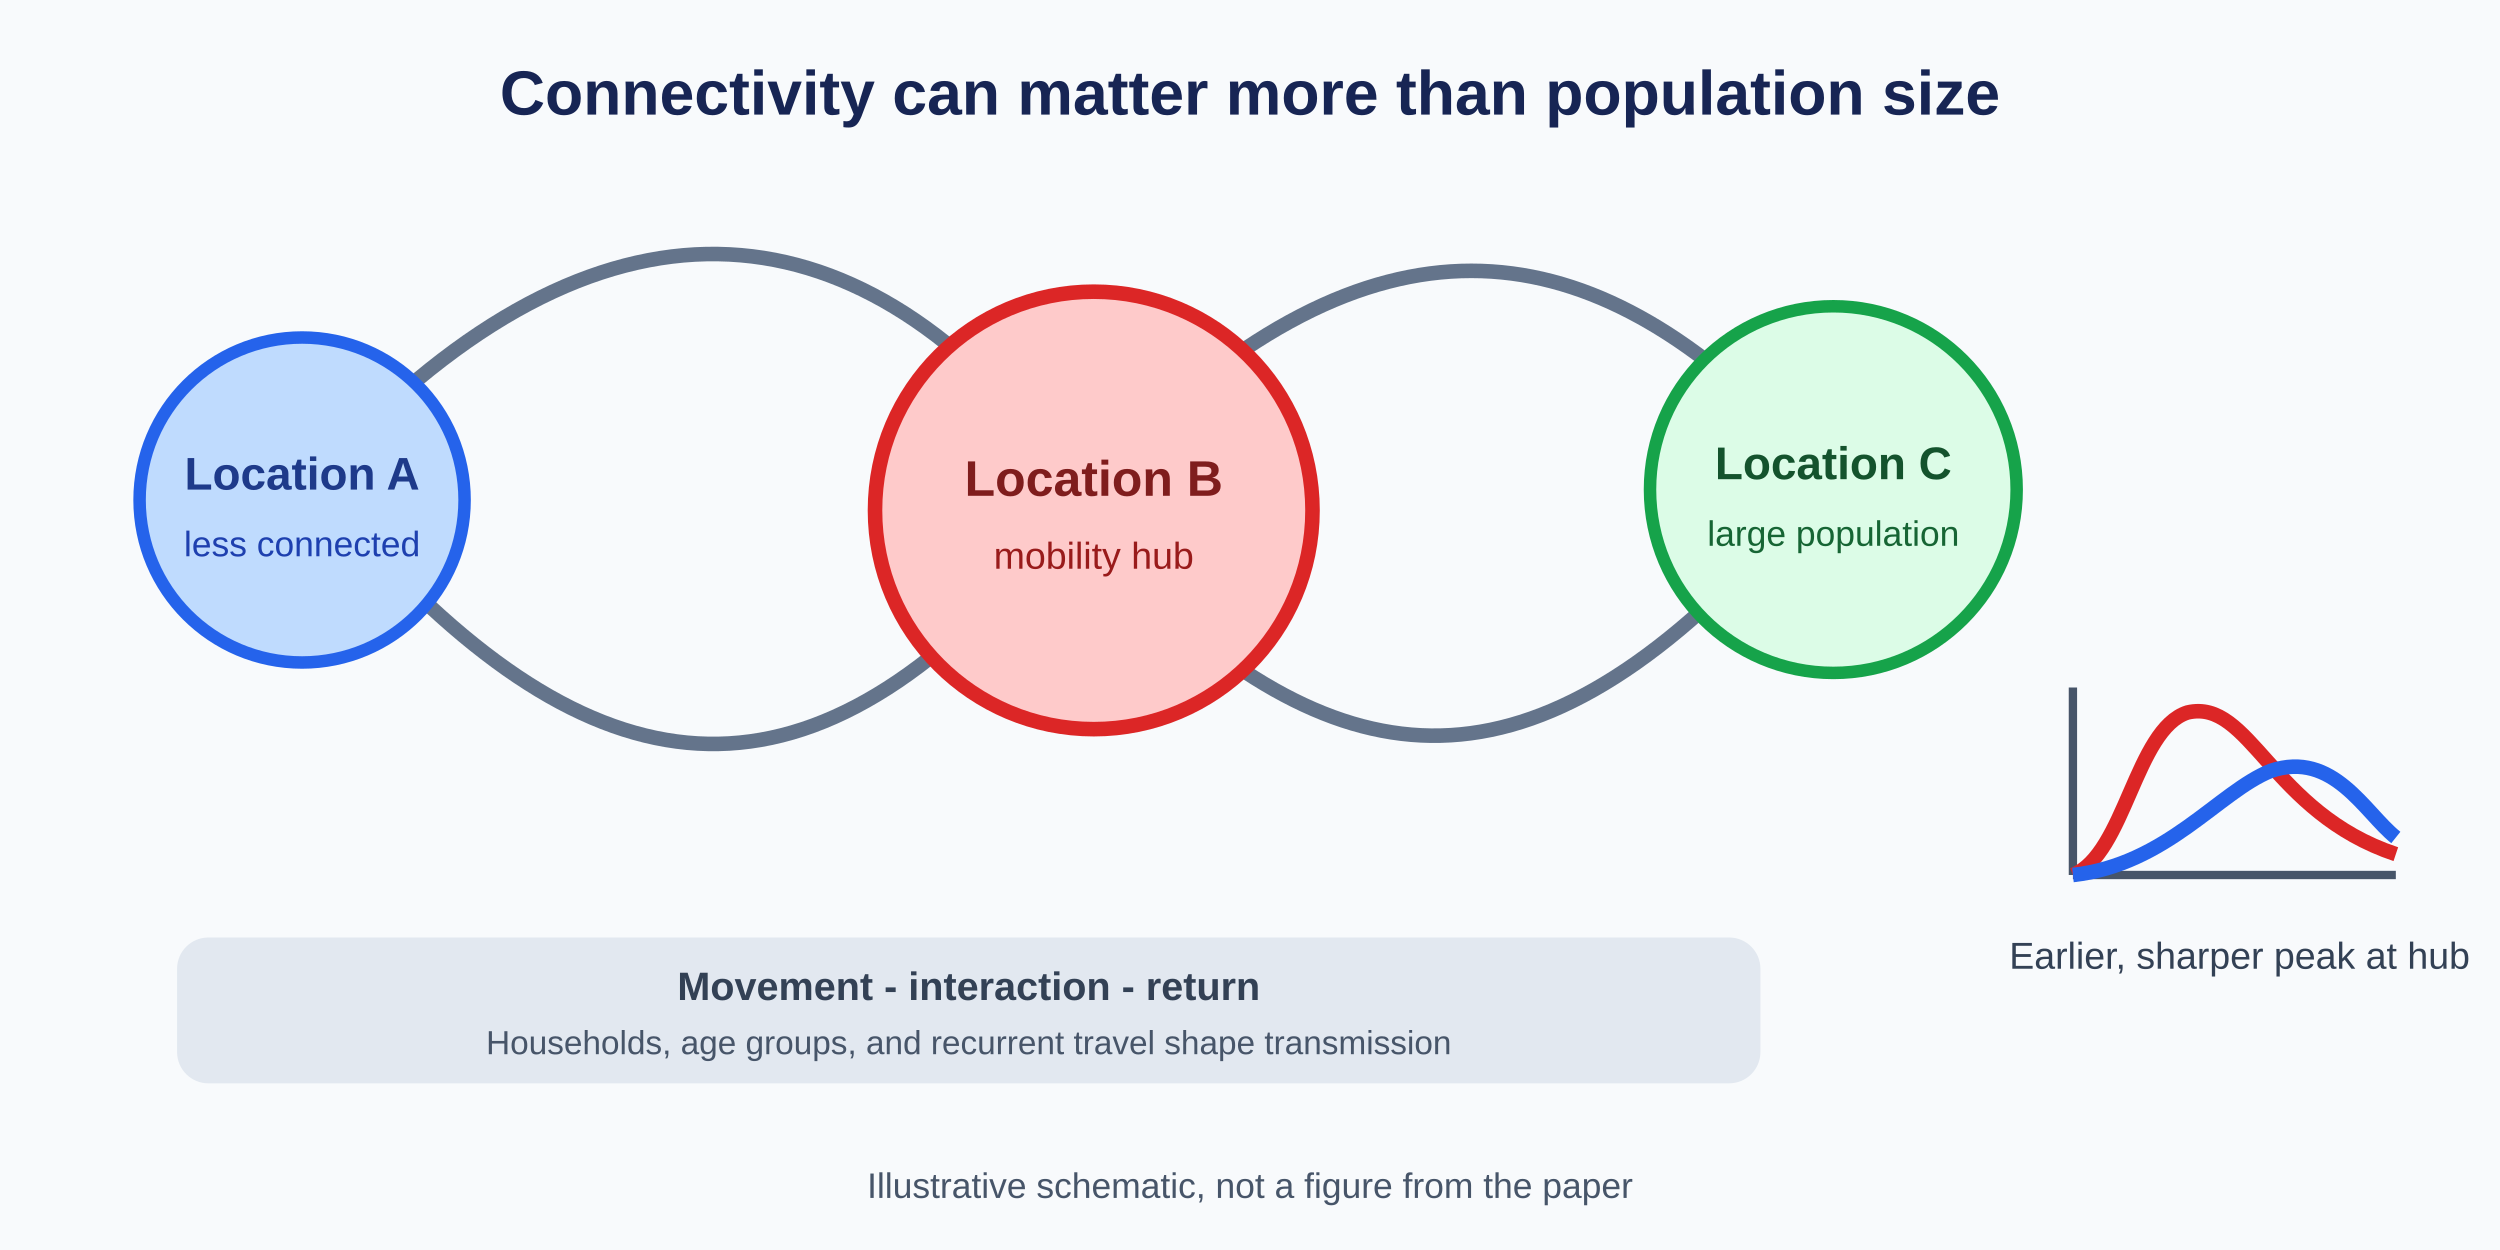
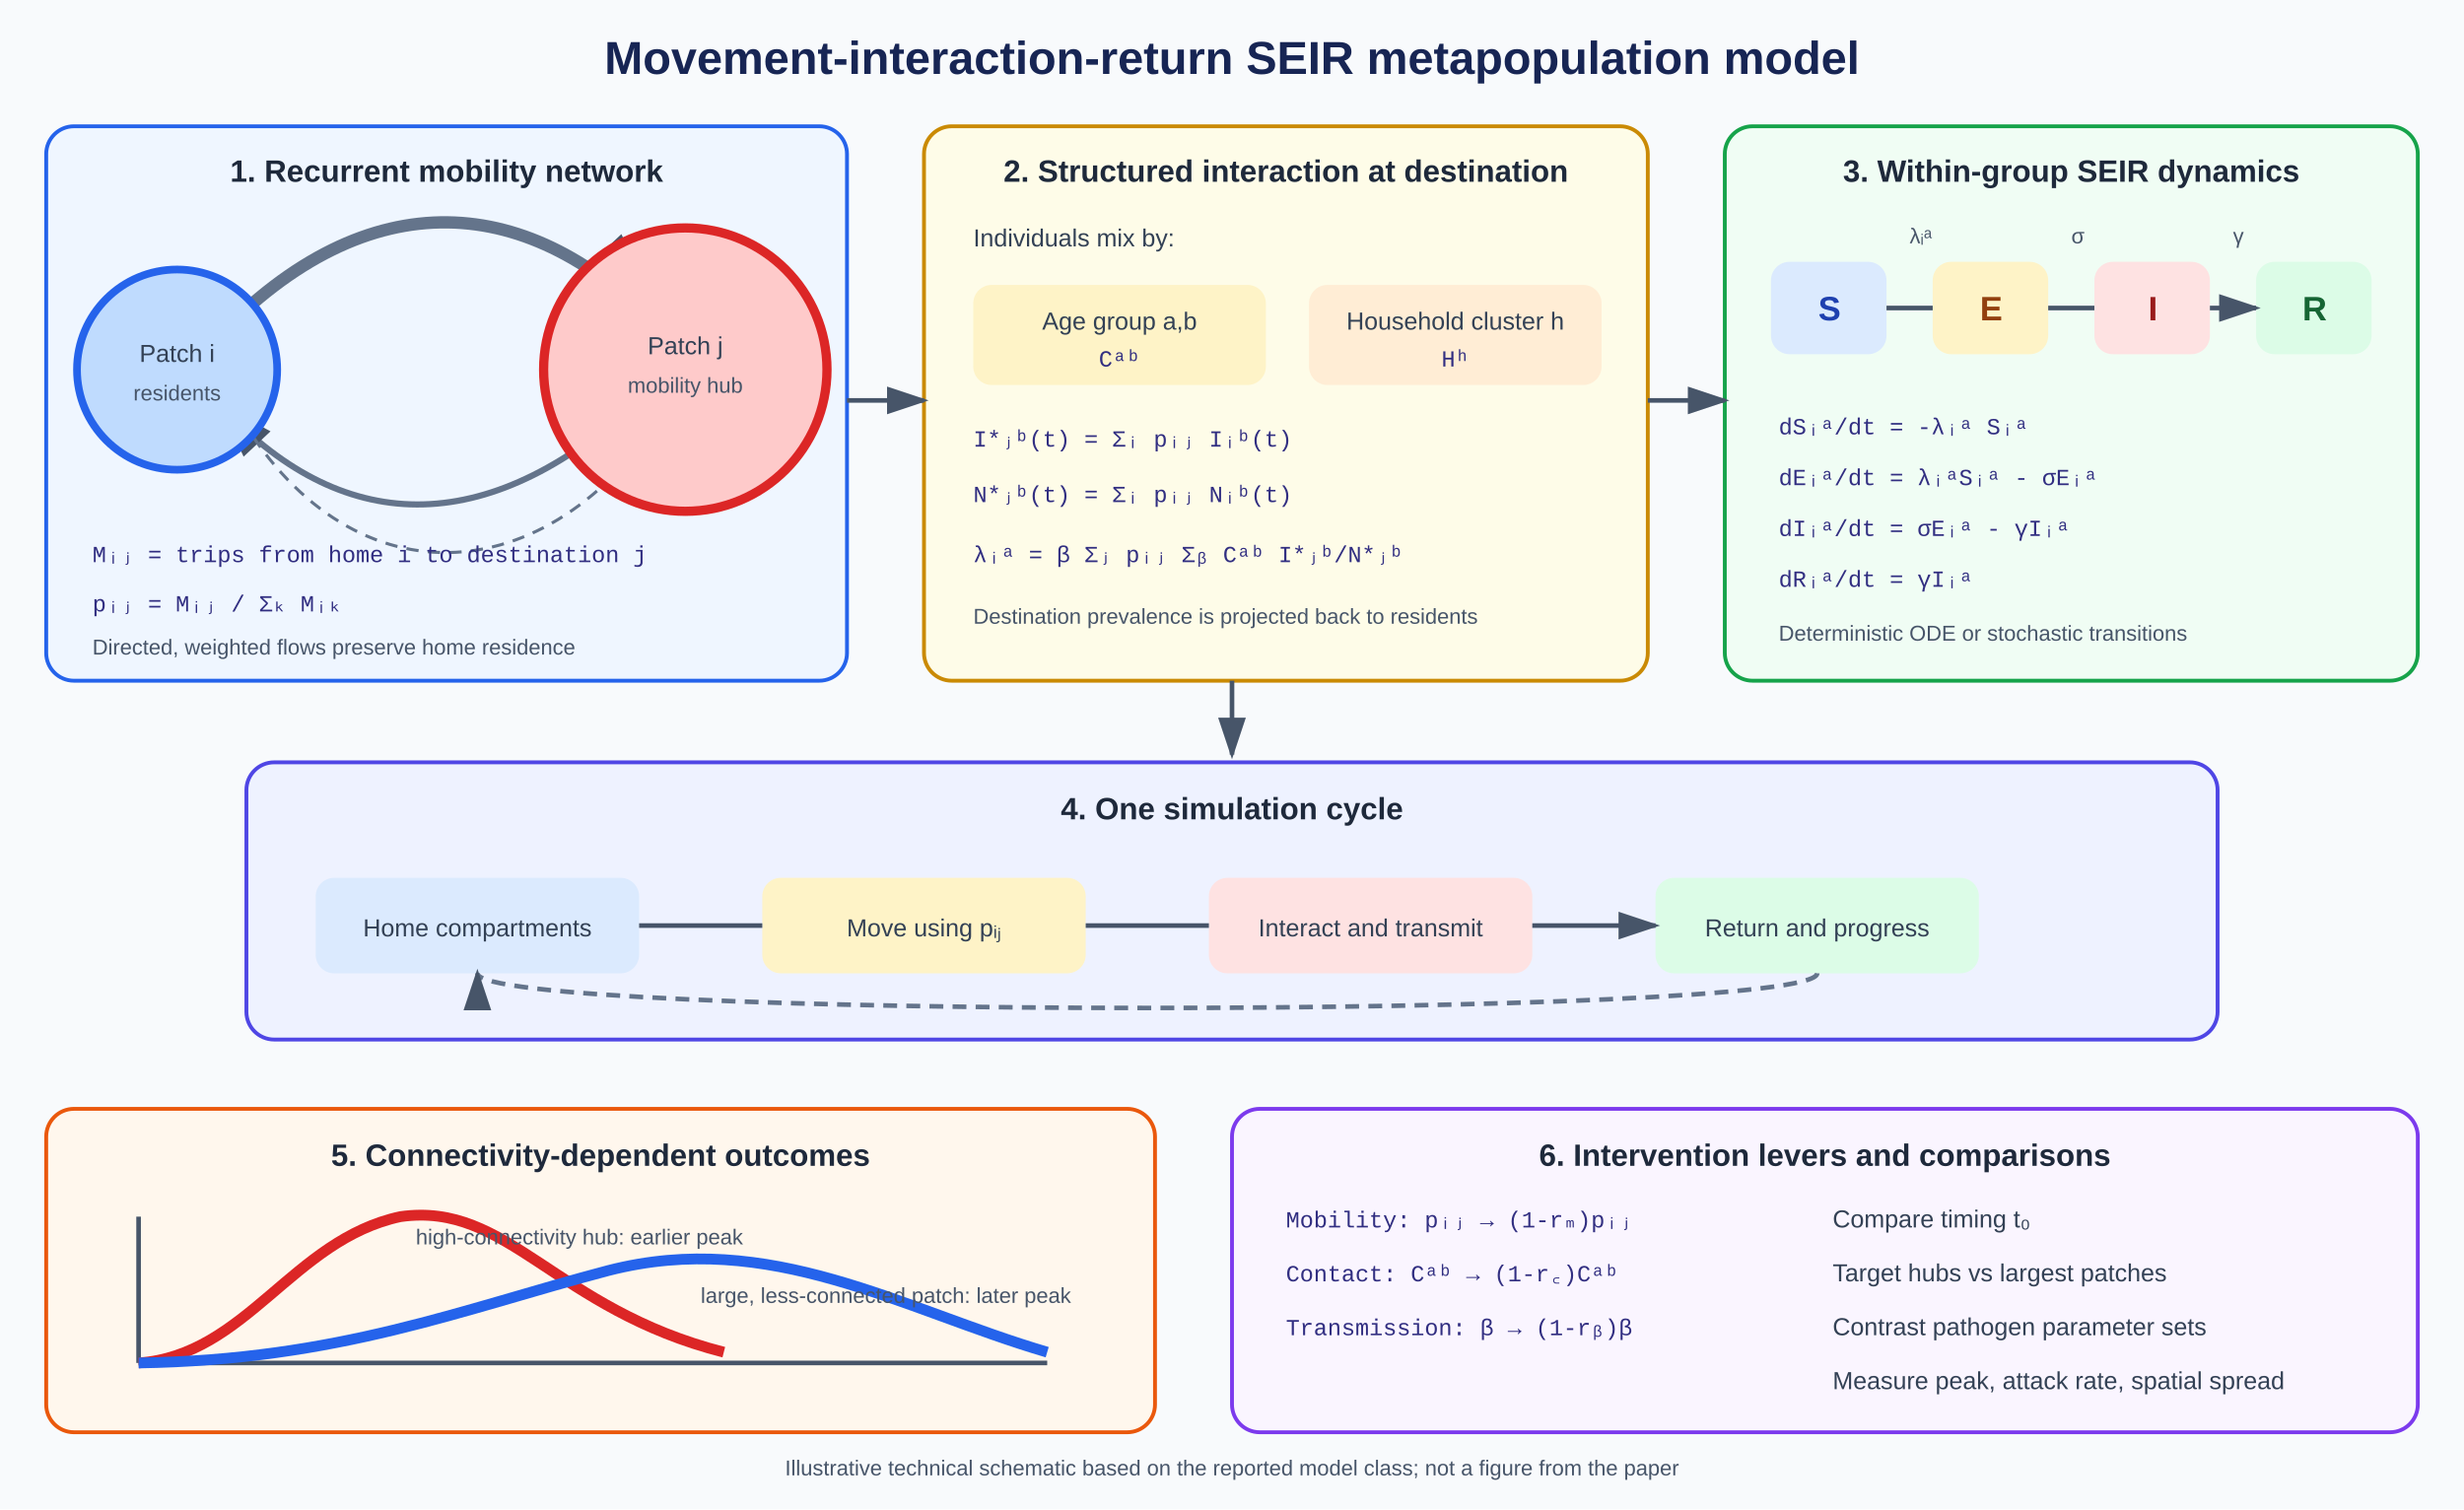
- <svg xmlns="http://www.w3.org/2000/svg" width="1200" height="600" viewBox="0 0 1200 600" role="img" aria-labelledby="title desc">
-   <rect width="1200" height="600" fill="#f8fafc" />
-   <text x="600" y="55" text-anchor="middle" font-family="Arial" font-size="30" font-weight="700" fill="#172554">Connectivity can matter more than population size</text>
-   <g fill="none" stroke="#64748b" stroke-width="7">
-     <path d="M170 210C300 80 420 100 515 230" />
-     <path d="M515 245C400 390 300 390 185 270" />
-     <path d="M535 220C660 95 760 110 855 205" />
-     <path d="M850 260C730 390 640 375 535 270" />
+ <svg xmlns="http://www.w3.org/2000/svg" width="1600" height="980" viewBox="0 0 1600 980" role="img" aria-labelledby="title desc">
+   <defs>
+     <marker id="a" markerWidth="10" markerHeight="10" refX="8" refY="3" orient="auto">
+       <path d="M0 0L0 6L9 3z" fill="#475569" />
+     </marker>
+     <style>.h{font:700 30px Arial;fill:#172554}.sh{font:700 20px Arial;fill:#1e293b}.tx{font:16px Arial;fill:#334155}.sm{font:14px Arial;fill:#475569}.eq{font:15px 'Courier New';fill:#312e81}.b{stroke-width:2.5}.ar{fill:none;stroke:#475569;stroke-width:3;marker-end:url(#a)}</style>
+   </defs>
+   <rect width="1600" height="980" fill="#f8fafc" />
+   <text x="800" y="48" text-anchor="middle" class="h">Movement-interaction-return SEIR metapopulation model</text>
+   <rect x="30" y="82" width="520" height="360" rx="18" fill="#eff6ff" stroke="#2563eb" class="b" />
+   <text x="290" y="118" text-anchor="middle" class="sh">1. Recurrent mobility network</text>
+   <g fill="none" stroke="#64748b">
+     <path d="M140 220C240 115 345 125 430 215" stroke-width="8" marker-end="url(#a)" />
+     <path d="M420 255C320 350 225 350 145 265" stroke-width="4" marker-end="url(#a)" />
+     <path d="M150 260C220 390 350 390 430 270" stroke-width="2" stroke-dasharray="8 6" />
  </g>
-   <g fill="#64748b">
-     <path d="M515 230l-27-4 17-21z" />
-     <path d="M185 270l27 3-17 22z" />
-     <path d="M855 205l-27-3 17-22z" />
-     <path d="M535 270l27 3-17 22z" />
+   <circle cx="115" cy="240" r="65" fill="#bfdbfe" stroke="#2563eb" stroke-width="5" />
+   <circle cx="445" cy="240" r="92" fill="#fecaca" stroke="#dc2626" stroke-width="6" />
+   <text x="115" y="235" text-anchor="middle" class="tx">Patch i</text>
+   <text x="115" y="260" text-anchor="middle" class="sm">residents</text>
+   <text x="445" y="230" text-anchor="middle" class="tx">Patch j</text>
+   <text x="445" y="255" text-anchor="middle" class="sm">mobility hub</text>
+   <text x="60" y="365" class="eq">Mᵢⱼ = trips from home i to destination j</text>
+   <text x="60" y="397" class="eq">pᵢⱼ = Mᵢⱼ / Σₖ Mᵢₖ</text>
+   <text x="60" y="425" class="sm">Directed, weighted flows preserve home residence</text>
+   <rect x="600" y="82" width="470" height="360" rx="18" fill="#fefce8" stroke="#ca8a04" class="b" />
+   <text x="835" y="118" text-anchor="middle" class="sh">2. Structured interaction at destination</text>
+   <text x="632" y="160" class="tx">Individuals mix by:</text>
+   <rect x="632" y="185" width="190" height="65" rx="12" fill="#fef3c7" />
+   <text x="727" y="214" text-anchor="middle" class="tx">Age group a,b</text>
+   <text x="727" y="238" text-anchor="middle" class="eq">Cᵃᵇ</text>
+   <rect x="850" y="185" width="190" height="65" rx="12" fill="#ffedd5" />
+   <text x="945" y="214" text-anchor="middle" class="tx">Household cluster h</text>
+   <text x="945" y="238" text-anchor="middle" class="eq">Hʰ</text>
+   <text x="632" y="290" class="eq">I*ⱼᵇ(t) = Σᵢ pᵢⱼ Iᵢᵇ(t)</text>
+   <text x="632" y="326" class="eq">N*ⱼᵇ(t) = Σᵢ pᵢⱼ Nᵢᵇ(t)</text>
+   <text x="632" y="365" class="eq">λᵢᵃ = β Σⱼ pᵢⱼ Σᵦ Cᵃᵇ I*ⱼᵇ/N*ⱼᵇ</text>
+   <text x="632" y="405" class="sm">Destination prevalence is projected back to residents</text>
+   <rect x="1120" y="82" width="450" height="360" rx="18" fill="#f0fdf4" stroke="#16a34a" class="b" />
+   <text x="1345" y="118" text-anchor="middle" class="sh">3. Within-group SEIR dynamics</text>
+   <g font-family="Arial" font-size="22" font-weight="700" text-anchor="middle">
+     <rect x="1150" y="170" width="75" height="60" rx="12" fill="#dbeafe" />
+     <text x="1188" y="208" fill="#1e40af">S</text>
+     <rect x="1255" y="170" width="75" height="60" rx="12" fill="#fef3c7" />
+     <text x="1293" y="208" fill="#92400e">E</text>
+     <rect x="1360" y="170" width="75" height="60" rx="12" fill="#fee2e2" />
+     <text x="1398" y="208" fill="#991b1b">I</text>
+     <rect x="1465" y="170" width="75" height="60" rx="12" fill="#dcfce7" />
+     <text x="1503" y="208" fill="#166534">R</text>
  </g>
+   <path d="M1225 200h30M1330 200h30M1435 200h30" class="ar" />
+   <text x="1240" y="158" class="sm">λᵢᵃ</text>
+   <text x="1345" y="158" class="sm">σ</text>
+   <text x="1450" y="158" class="sm">γ</text>
+   <text x="1155" y="282" class="eq">dSᵢᵃ/dt = -λᵢᵃ Sᵢᵃ</text>
+   <text x="1155" y="315" class="eq">dEᵢᵃ/dt = λᵢᵃSᵢᵃ - σEᵢᵃ</text>
+   <text x="1155" y="348" class="eq">dIᵢᵃ/dt = σEᵢᵃ - γIᵢᵃ</text>
+   <text x="1155" y="381" class="eq">dRᵢᵃ/dt = γIᵢᵃ</text>
+   <text x="1155" y="416" class="sm">Deterministic ODE or stochastic transitions</text>
+   <path d="M550 260h50" class="ar" />
+   <path d="M1070 260h50" class="ar" />
+   <path d="M800 442v48" class="ar" />
+   <rect x="160" y="495" width="1280" height="180" rx="18" fill="#eef2ff" stroke="#4f46e5" class="b" />
+   <text x="800" y="532" text-anchor="middle" class="sh">4. One simulation cycle</text>
  <g font-family="Arial" text-anchor="middle">
-     <circle cx="145" cy="240" r="78" fill="#bfdbfe" stroke="#2563eb" stroke-width="6" />
-     <text x="145" y="235" font-size="22" font-weight="700" fill="#1e3a8a">Location A</text>
-     <text x="145" y="267" font-size="17" fill="#1e40af">less connected</text>
-     <circle cx="525" cy="245" r="105" fill="#fecaca" stroke="#dc2626" stroke-width="7" />
-     <text x="525" y="238" font-size="24" font-weight="700" fill="#7f1d1d">Location B</text>
-     <text x="525" y="273" font-size="18" fill="#991b1b">mobility hub</text>
-     <circle cx="880" cy="235" r="88" fill="#dcfce7" stroke="#16a34a" stroke-width="6" />
-     <text x="880" y="230" font-size="22" font-weight="700" fill="#14532d">Location C</text>
-     <text x="880" y="262" font-size="17" fill="#166534">large population</text>
+     <rect x="205" y="570" width="210" height="62" rx="12" fill="#dbeafe" />
+     <text x="310" y="608" class="tx">Home compartments</text>
+     <rect x="495" y="570" width="210" height="62" rx="12" fill="#fef3c7" />
+     <text x="600" y="608" class="tx">Move using pᵢⱼ</text>
+     <rect x="785" y="570" width="210" height="62" rx="12" fill="#fee2e2" />
+     <text x="890" y="608" class="tx">Interact and transmit</text>
+     <rect x="1075" y="570" width="210" height="62" rx="12" fill="#dcfce7" />
+     <text x="1180" y="608" class="tx">Return and progress</text>
  </g>
-   <line x1="995" y1="420" x2="1150" y2="420" stroke="#475569" stroke-width="4" />
-   <line x1="995" y1="420" x2="995" y2="330" stroke="#475569" stroke-width="4" />
-   <path d="M995 420C1020 410 1025 350 1050 342C1080 335 1090 390 1150 410" fill="none" stroke="#dc2626" stroke-width="7" />
-   <path d="M995 420C1040 415 1065 380 1090 370C1120 360 1135 390 1150 402" fill="none" stroke="#2563eb" stroke-width="7" />
-   <text x="1075" y="465" text-anchor="middle" font-family="Arial" font-size="18" fill="#334155">Earlier, sharper peak at hub</text>
-   <rect x="85" y="450" width="760" height="70" rx="15" fill="#e2e8f0" />
-   <text x="465" y="480" text-anchor="middle" font-family="Arial" font-size="19" font-weight="700" fill="#334155">Movement - interaction - return</text>
-   <text x="465" y="506" text-anchor="middle" font-family="Arial" font-size="16" fill="#475569">Households, age groups, and recurrent travel shape transmission</text>
-   <text x="600" y="575" text-anchor="middle" font-family="Arial" font-size="17" fill="#475569">Illustrative schematic, not a figure from the paper</text>
+   <path d="M415 601h80M705 601h80M995 601h80" class="ar" />
+   <path d="M1180 632C1180 662 310 662 310 632" fill="none" stroke="#64748b" stroke-width="3" stroke-dasharray="9 6" marker-end="url(#a)" />
+   <rect x="30" y="720" width="720" height="210" rx="18" fill="#fff7ed" stroke="#ea580c" class="b" />
+   <text x="390" y="757" text-anchor="middle" class="sh">5. Connectivity-dependent outcomes</text>
+   <line x1="90" y1="885" x2="680" y2="885" stroke="#475569" stroke-width="3" />
+   <line x1="90" y1="885" x2="90" y2="790" stroke="#475569" stroke-width="3" />
+   <path d="M90 885C160 880 190 805 260 790C330 780 360 850 470 878" fill="none" stroke="#dc2626" stroke-width="7" />
+   <path d="M90 885C220 883 300 850 395 825C500 798 585 850 680 878" fill="none" stroke="#2563eb" stroke-width="7" />
+   <text x="270" y="808" class="sm" fill="#991b1b">high-connectivity hub: earlier peak</text>
+   <text x="455" y="846" class="sm" fill="#1e40af">large, less-connected patch: later peak</text>
+   <rect x="800" y="720" width="770" height="210" rx="18" fill="#faf5ff" stroke="#7c3aed" class="b" />
+   <text x="1185" y="757" text-anchor="middle" class="sh">6. Intervention levers and comparisons</text>
+   <text x="835" y="797" class="eq">Mobility:      pᵢⱼ → (1-rₘ)pᵢⱼ</text>
+   <text x="835" y="832" class="eq">Contact:       Cᵃᵇ → (1-r꜀)Cᵃᵇ</text>
+   <text x="835" y="867" class="eq">Transmission:  β → (1-rᵦ)β</text>
+   <text x="1190" y="797" class="tx">Compare timing t₀</text>
+   <text x="1190" y="832" class="tx">Target hubs vs largest patches</text>
+   <text x="1190" y="867" class="tx">Contrast pathogen parameter sets</text>
+   <text x="1190" y="902" class="tx">Measure peak, attack rate, spatial spread</text>
+   <text x="800" y="958" text-anchor="middle" class="sm">Illustrative technical schematic based on the reported model class; not a figure from the paper</text>
</svg>
